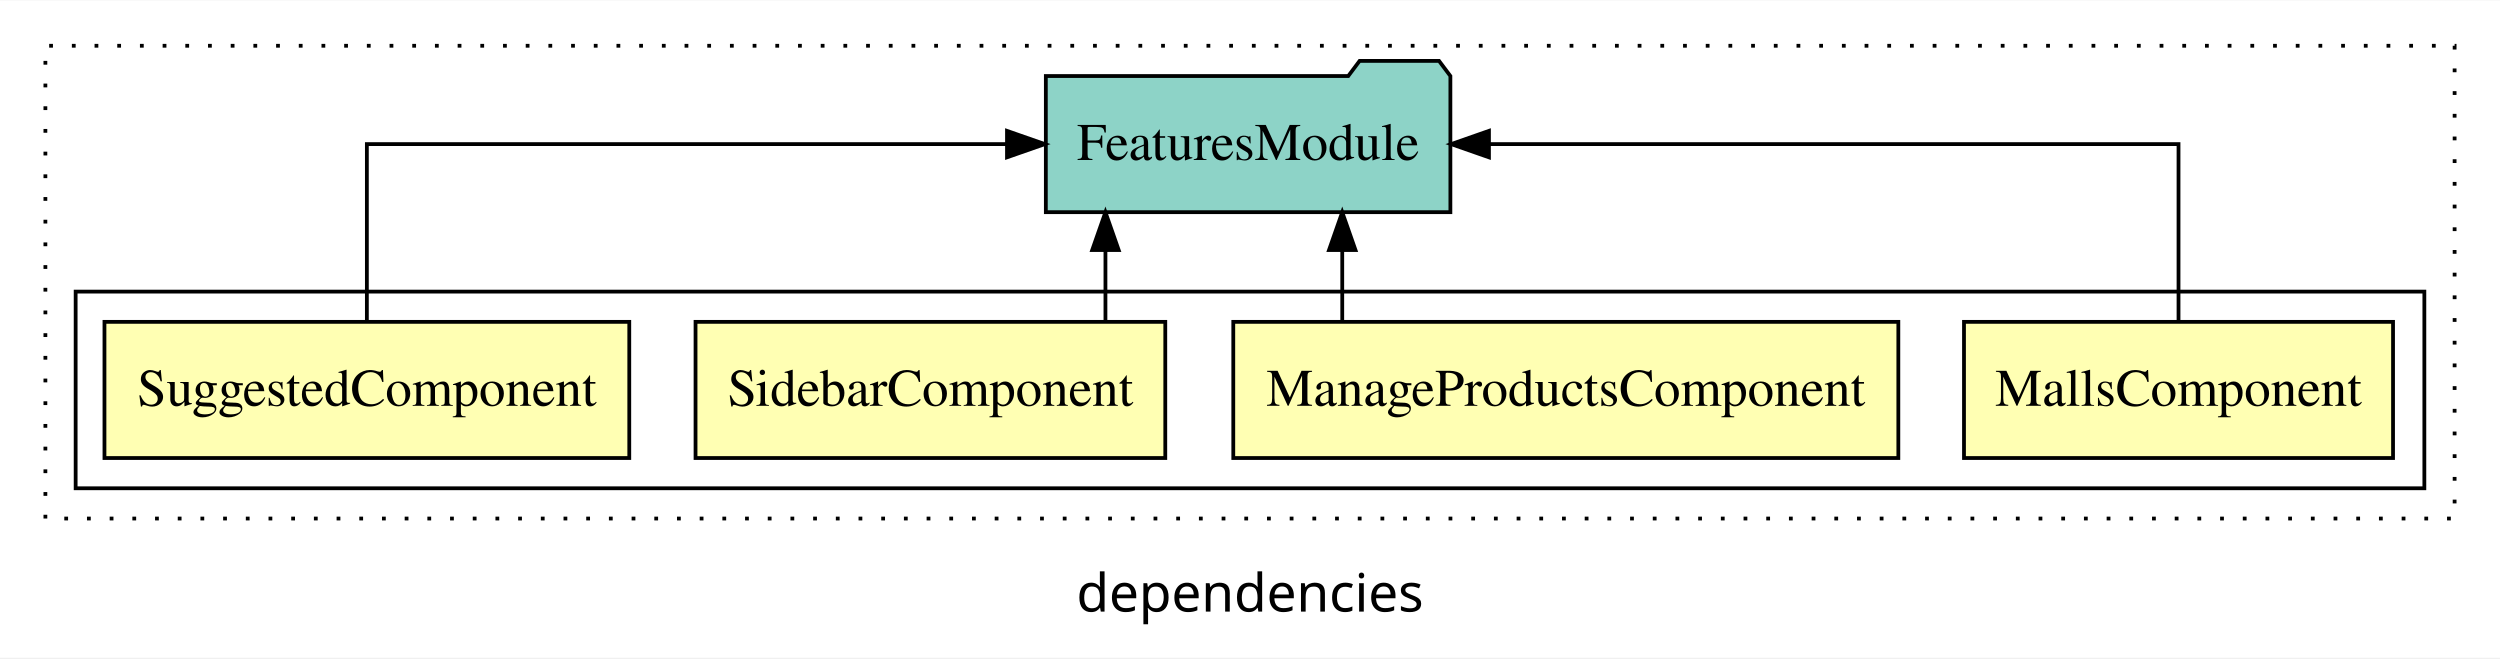
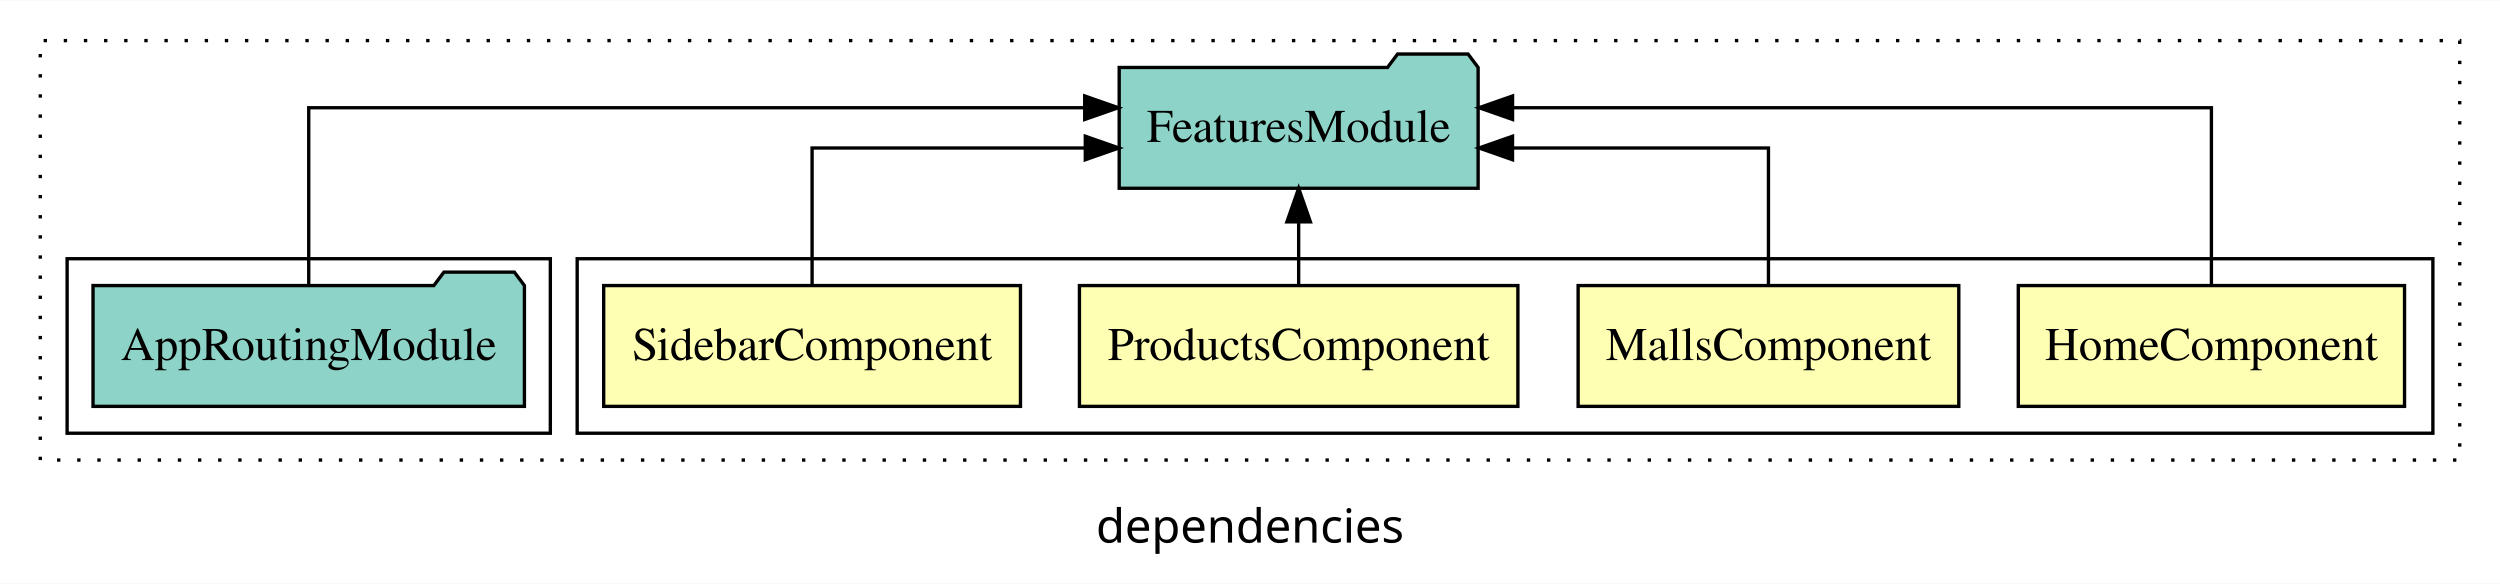
- <svg xmlns="http://www.w3.org/2000/svg" width="661pt" height="174pt" viewBox="0.00 0.00 661.00 173.80">
+ <svg xmlns="http://www.w3.org/2000/svg" width="745pt" height="174pt" viewBox="0.00 0.00 745.00 173.80">
  <g id="graph0" class="graph" transform="scale(1 1) rotate(0) translate(4 169.8)">
-     <polygon fill="white" stroke="transparent" points="-4,4 -4,-169.8 657,-169.8 657,4 -4,4" />
-     <text text-anchor="middle" x="326.5" y="-8.2" font-family="sans-serif" font-size="14.00">dependencies</text>
+     <polygon fill="white" stroke="transparent" points="-4,4 -4,-169.8 741,-169.8 741,4 -4,4" />
+     <text text-anchor="middle" x="368.5" y="-8.2" font-family="sans-serif" font-size="14.00">dependencies</text>
    <g id="clust1" class="cluster">
-       <polygon fill="none" stroke="black" stroke-dasharray="1,5" points="8,-32.8 8,-157.8 645,-157.8 645,-32.8 8,-32.8" />
+       <polygon fill="none" stroke="black" stroke-dasharray="1,5" points="8,-32.8 8,-157.8 729,-157.8 729,-32.8 8,-32.8" />
    </g>
    <g id="clust2" class="cluster">
-       <polygon fill="none" stroke="black" points="16,-40.8 16,-92.8 637,-92.8 637,-40.8 16,-40.8" />
+       <polygon fill="none" stroke="black" points="168,-40.8 168,-92.8 721,-92.8 721,-40.8 168,-40.8" />
+     </g>
+     <g id="clust7" class="cluster">
+       <polygon fill="none" stroke="black" points="16,-40.8 16,-92.8 160,-92.8 160,-40.8 16,-40.8" />
    </g>
    <g id="node1" class="node">
-       <polygon fill="#ffffb3" stroke="black" points="628.72,-84.8 515.28,-84.8 515.28,-48.8 628.72,-48.8 628.72,-84.8" />
-       <text text-anchor="middle" x="572" y="-62.6" font-family="Times,serif" font-size="14.00">MallsComponent</text>
+       <polygon fill="#ffffb3" stroke="black" points="712.55,-84.8 597.45,-84.8 597.45,-48.8 712.55,-48.8 712.55,-84.8" />
+       <text text-anchor="middle" x="655" y="-62.6" font-family="Times,serif" font-size="14.00">HomeComponent</text>
    </g>
    <g id="node5" class="node">
-       <polygon fill="#8dd3c7" stroke="black" points="379.48,-149.8 376.48,-153.8 355.48,-153.8 352.48,-149.8 272.52,-149.8 272.52,-113.8 379.48,-113.8 379.48,-149.8" />
-       <text text-anchor="middle" x="326" y="-127.6" font-family="Times,serif" font-size="14.00">FeaturesModule</text>
+       <polygon fill="#8dd3c7" stroke="black" points="436.48,-149.8 433.48,-153.8 412.48,-153.8 409.48,-149.8 329.52,-149.8 329.52,-113.8 436.48,-113.8 436.48,-149.8" />
+       <text text-anchor="middle" x="383" y="-127.6" font-family="Times,serif" font-size="14.00">FeaturesModule</text>
    </g>
    <g id="edge1" class="edge">
-       <path fill="none" stroke="black" d="M572,-84.91C572,-104.14 572,-131.8 572,-131.8 572,-131.8 389.68,-131.8 389.68,-131.8" />
-       <polygon fill="black" stroke="black" points="389.68,-128.3 379.68,-131.8 389.68,-135.3 389.68,-128.3" />
+       <path fill="none" stroke="black" d="M655,-85.08C655,-106.12 655,-137.8 655,-137.8 655,-137.8 446.74,-137.8 446.74,-137.8" />
+       <polygon fill="black" stroke="black" points="446.74,-134.3 436.74,-137.8 446.74,-141.3 446.74,-134.3" />
    </g>
    <g id="node2" class="node">
-       <polygon fill="#ffffb3" stroke="black" points="497.92,-84.8 322.08,-84.8 322.08,-48.8 497.92,-48.8 497.92,-84.8" />
-       <text text-anchor="middle" x="410" y="-62.6" font-family="Times,serif" font-size="14.00">ManageProductsComponent</text>
+       <polygon fill="#ffffb3" stroke="black" points="579.72,-84.8 466.28,-84.8 466.28,-48.8 579.72,-48.8 579.72,-84.8" />
+       <text text-anchor="middle" x="523" y="-62.6" font-family="Times,serif" font-size="14.00">MallsComponent</text>
    </g>
    <g id="edge2" class="edge">
-       <path fill="none" stroke="black" d="M350.89,-84.91C350.89,-84.91 350.89,-103.79 350.89,-103.79" />
-       <polygon fill="black" stroke="black" points="347.39,-103.79 350.89,-113.79 354.39,-103.79 347.39,-103.79" />
+       <path fill="none" stroke="black" d="M523,-84.82C523,-102.17 523,-125.8 523,-125.8 523,-125.8 446.73,-125.8 446.73,-125.8" />
+       <polygon fill="black" stroke="black" points="446.73,-122.3 436.73,-125.8 446.73,-129.3 446.73,-122.3" />
    </g>
    <g id="node3" class="node">
-       <polygon fill="#ffffb3" stroke="black" points="304.1,-84.8 179.9,-84.8 179.9,-48.8 304.1,-48.8 304.1,-84.8" />
-       <text text-anchor="middle" x="242" y="-62.6" font-family="Times,serif" font-size="14.00">SidebarComponent</text>
+       <polygon fill="#ffffb3" stroke="black" points="448.33,-84.8 317.67,-84.8 317.67,-48.8 448.33,-48.8 448.33,-84.8" />
+       <text text-anchor="middle" x="383" y="-62.6" font-family="Times,serif" font-size="14.00">ProductsComponent</text>
    </g>
    <g id="edge3" class="edge">
-       <path fill="none" stroke="black" d="M288.28,-84.91C288.28,-84.91 288.28,-103.79 288.28,-103.79" />
-       <polygon fill="black" stroke="black" points="284.78,-103.79 288.28,-113.79 291.78,-103.79 284.78,-103.79" />
+       <path fill="none" stroke="black" d="M383,-84.91C383,-84.91 383,-103.79 383,-103.79" />
+       <polygon fill="black" stroke="black" points="379.5,-103.79 383,-113.79 386.5,-103.79 379.5,-103.79" />
    </g>
    <g id="node4" class="node">
-       <polygon fill="#ffffb3" stroke="black" points="162.38,-84.8 23.62,-84.8 23.62,-48.8 162.38,-48.8 162.38,-84.8" />
-       <text text-anchor="middle" x="93" y="-62.6" font-family="Times,serif" font-size="14.00">SuggestedComponent</text>
+       <polygon fill="#ffffb3" stroke="black" points="300.1,-84.8 175.9,-84.8 175.9,-48.8 300.1,-48.8 300.1,-84.8" />
+       <text text-anchor="middle" x="238" y="-62.6" font-family="Times,serif" font-size="14.00">SidebarComponent</text>
    </g>
    <g id="edge4" class="edge">
-       <path fill="none" stroke="black" d="M93,-84.91C93,-104.14 93,-131.8 93,-131.8 93,-131.8 262.25,-131.8 262.25,-131.8" />
-       <polygon fill="black" stroke="black" points="262.25,-135.3 272.25,-131.8 262.25,-128.3 262.25,-135.3" />
+       <path fill="none" stroke="black" d="M238,-84.82C238,-102.17 238,-125.8 238,-125.8 238,-125.8 319.42,-125.8 319.42,-125.8" />
+       <polygon fill="black" stroke="black" points="319.42,-129.3 329.42,-125.8 319.42,-122.3 319.42,-129.3" />
+     </g>
+     <g id="node6" class="node">
+       <polygon fill="#8dd3c7" stroke="black" points="152.28,-84.8 149.28,-88.8 128.28,-88.8 125.28,-84.8 23.72,-84.8 23.72,-48.8 152.28,-48.8 152.28,-84.8" />
+       <text text-anchor="middle" x="88" y="-62.6" font-family="Times,serif" font-size="14.00">AppRoutingModule</text>
+     </g>
+     <g id="edge5" class="edge">
+       <path fill="none" stroke="black" d="M88,-85.08C88,-106.12 88,-137.8 88,-137.8 88,-137.8 319.24,-137.8 319.24,-137.8" />
+       <polygon fill="black" stroke="black" points="319.24,-141.3 329.24,-137.8 319.24,-134.3 319.24,-141.3" />
    </g>
  </g>
</svg>
